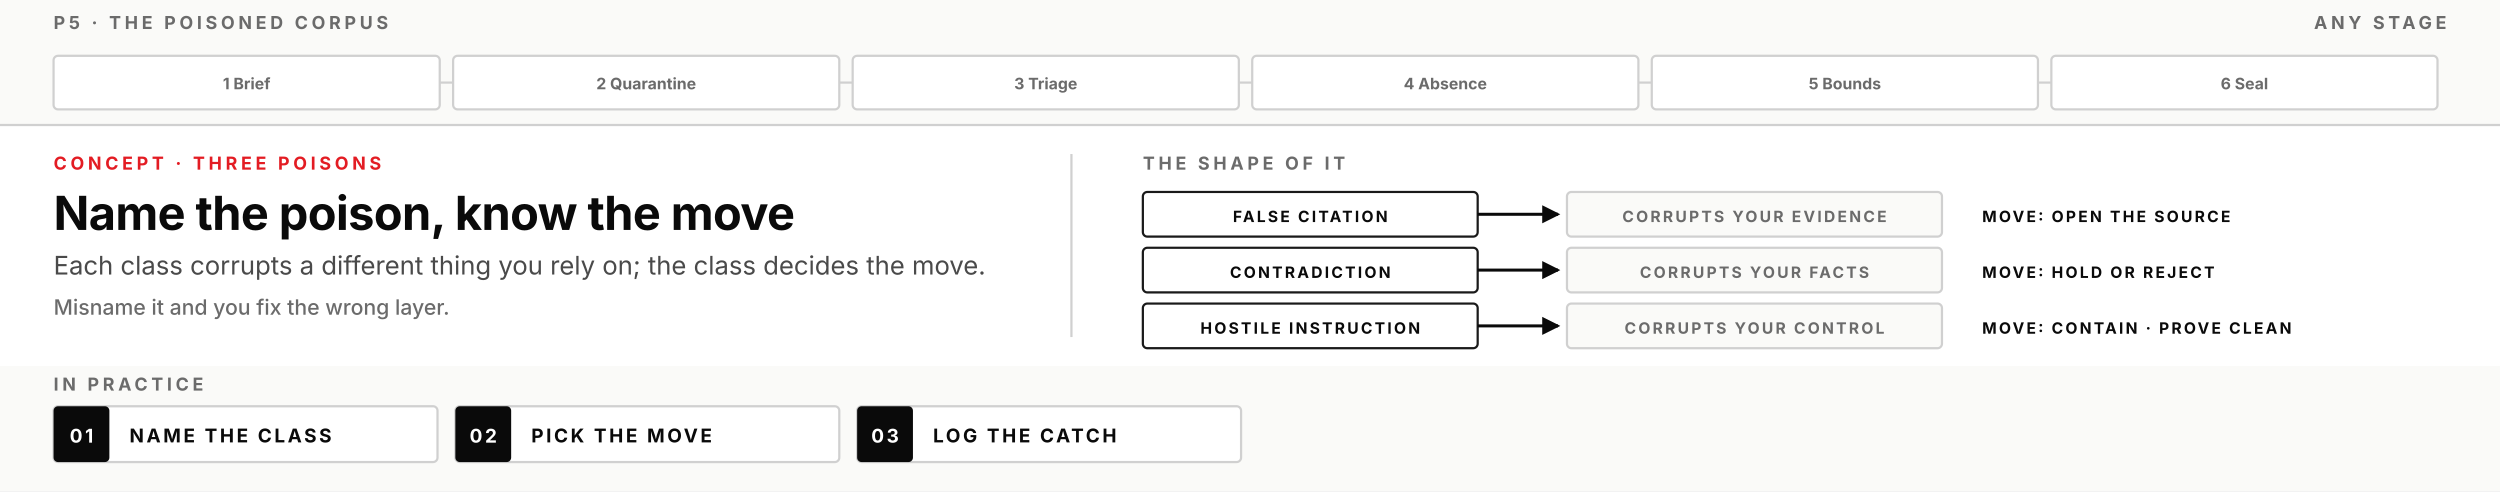
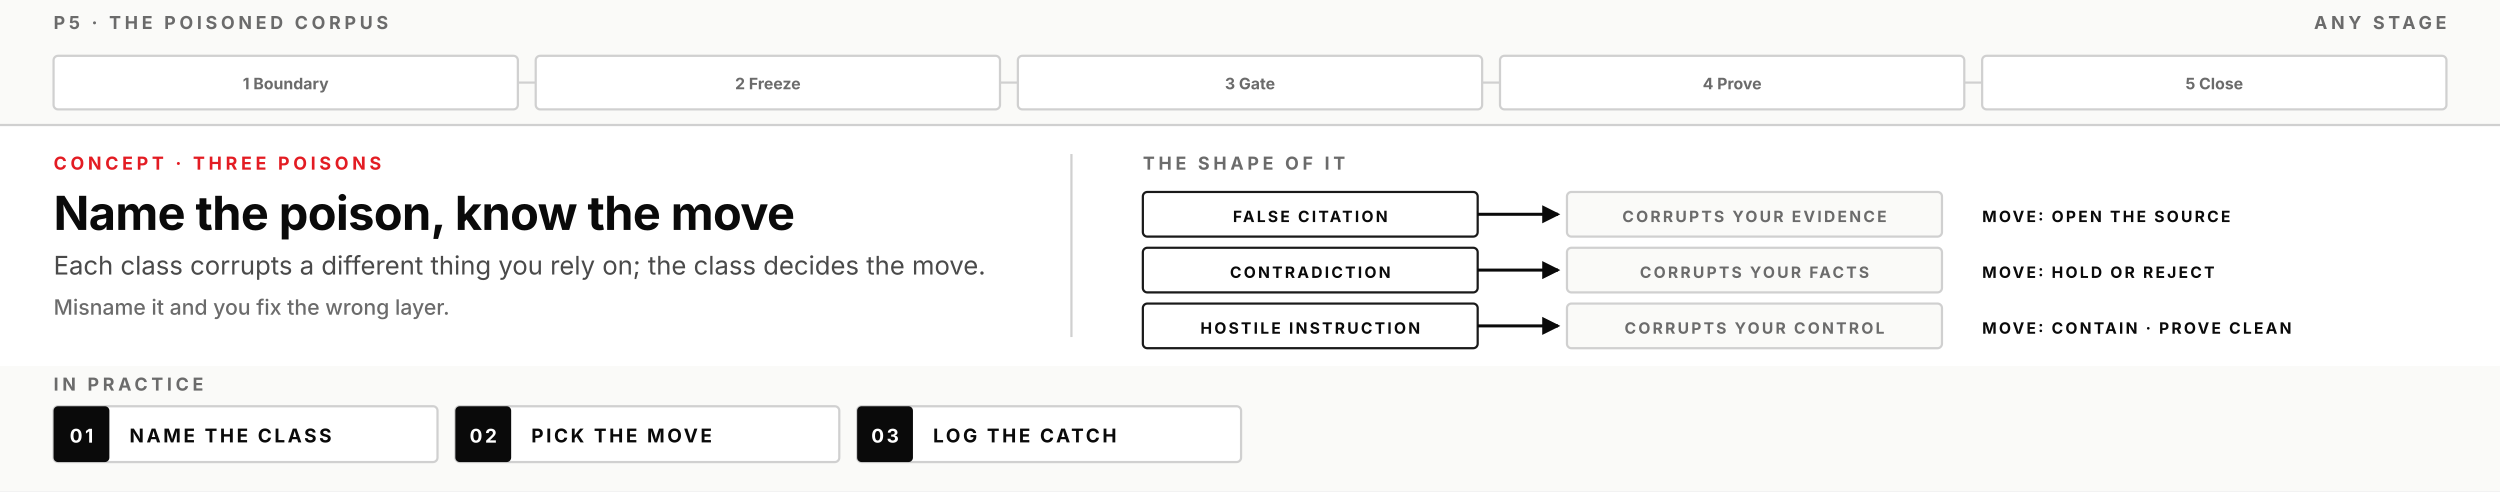
<svg xmlns="http://www.w3.org/2000/svg" viewBox="0 0 1120 220" role="img" aria-labelledby="title-p5-three-poisons-three-targets">
  <defs>
    <marker id="arrow" viewBox="0 0 8 8" refX="7" refY="4" markerWidth="6" markerHeight="6" orient="auto-start-reverse">
      <path d="M0 0 8 4 0 8Z" fill="#0A0A0A" />
    </marker>
    <marker id="arrow-red" viewBox="0 0 8 8" refX="7" refY="4" markerWidth="6" markerHeight="6" orient="auto-start-reverse">
      <path d="M0 0 8 4 0 8Z" fill="#E31C23" />
    </marker>
    <style>
      text { font-family: system-ui, "Inter", "Helvetica Neue", Arial, sans-serif; fill: #0A0A0A; }
      .micro { font-size: 8px; font-weight: 650; letter-spacing: 1.65px; }
      .tiny { font-size: 7px; font-weight: 650; letter-spacing: 1px; }
      .railtext { font-size: 7.1px; font-weight: 650; }
      .title { font-size: 21px; font-weight: 680; letter-spacing: -0.25px; }
      .purpose { font-size: 11.5px; font-weight: 430; fill: #4A4A4A; }
      .caption { font-size: 8.5px; font-weight: 650; letter-spacing: 1.15px; }
      .body { font-size: 9.5px; font-weight: 520; }
      .muted { fill: #6B6B6B; }
      .white { fill: #FFFFFF; }
      .red { fill: #E31C23; }
      .gold { fill: #A58650; }
      .line { fill: none; stroke: #0A0A0A; stroke-width: 1.35; vector-effect: non-scaling-stroke; }
      .hair { fill: none; stroke: #D0D0D0; stroke-width: 1; vector-effect: non-scaling-stroke; }
      .redline { fill: none; stroke: #E31C23; stroke-width: 1.4; vector-effect: non-scaling-stroke; }
      .goldline { fill: none; stroke: #A58650; stroke-width: 1.35; vector-effect: non-scaling-stroke; }
      .dash { stroke-dasharray: 5 4; }
    </style>
  </defs>
  <rect width="1120" height="220" fill="#FFFFFF" />
  <rect x="0" y="0" width="1120" height="56" fill="#FAFAF8" />
  <text x="24" y="13" class="micro muted">P5 · THE POISONED CORPUS</text>
  <text x="1096" y="13" class="micro muted" text-anchor="end">ANY STAGE</text>
  <path d="M110 37H1006" class="hair" />
-   <rect x="24" y="25" width="173" height="24" rx="2" fill="#FFFFFF" stroke="#D0D0D0" stroke-width="1" />
-   <text x="110.5" y="40" class="railtext muted" text-anchor="middle">1 Brief</text>
-   <rect x="203" y="25" width="173" height="24" rx="2" fill="#FFFFFF" stroke="#D0D0D0" stroke-width="1" />
-   <text x="289.5" y="40" class="railtext muted" text-anchor="middle">2 Quarantine</text>
-   <rect x="382" y="25" width="173" height="24" rx="2" fill="#FFFFFF" stroke="#D0D0D0" stroke-width="1" />
-   <text x="468.5" y="40" class="railtext muted" text-anchor="middle">3 Triage</text>
-   <rect x="561" y="25" width="173" height="24" rx="2" fill="#FFFFFF" stroke="#D0D0D0" stroke-width="1" />
-   <text x="647.5" y="40" class="railtext muted" text-anchor="middle">4 Absence</text>
-   <rect x="740" y="25" width="173" height="24" rx="2" fill="#FFFFFF" stroke="#D0D0D0" stroke-width="1" />
-   <text x="826.5" y="40" class="railtext muted" text-anchor="middle">5 Bounds</text>
-   <rect x="919" y="25" width="173" height="24" rx="2" fill="#FFFFFF" stroke="#D0D0D0" stroke-width="1" />
-   <text x="1005.5" y="40" class="railtext muted" text-anchor="middle">6 Seal</text>
+   <rect x="24" y="25" width="208" height="24" rx="2" fill="#FFFFFF" stroke="#D0D0D0" stroke-width="1" />
+   <text x="128" y="40" class="railtext muted" text-anchor="middle">1 Boundary</text>
+   <rect x="240" y="25" width="208" height="24" rx="2" fill="#FFFFFF" stroke="#D0D0D0" stroke-width="1" />
+   <text x="344" y="40" class="railtext muted" text-anchor="middle">2 Freeze</text>
+   <rect x="456" y="25" width="208" height="24" rx="2" fill="#FFFFFF" stroke="#D0D0D0" stroke-width="1" />
+   <text x="560" y="40" class="railtext muted" text-anchor="middle">3 Gate</text>
+   <rect x="672" y="25" width="208" height="24" rx="2" fill="#FFFFFF" stroke="#D0D0D0" stroke-width="1" />
+   <text x="776" y="40" class="railtext muted" text-anchor="middle">4 Prove</text>
+   <rect x="888" y="25" width="208" height="24" rx="2" fill="#FFFFFF" stroke="#D0D0D0" stroke-width="1" />
+   <text x="992" y="40" class="railtext muted" text-anchor="middle">5 Close</text>
  <path d="M0 56H1120" class="hair" />
  <text x="24" y="76" class="micro red">CONCEPT · THREE POISONS</text>
  <text x="24" y="103" class="title">Name the poison, know the move</text>
  <text x="24" y="123" class="purpose">Each class corrupts a different thing you rely on; the class decides the move.</text>
  <text x="24" y="141" class="body muted">Misname it and you fix the wrong layer.</text>
  <path d="M480 69V151" class="hair" />
  <text x="512" y="76" class="micro muted">THE SHAPE OF IT</text>
  <g aria-label="Three lanes mapping each poison class to its target and its move">
    <rect x="512" y="86" width="150" height="20" rx="2" fill="#FFFFFF" stroke="#1A1A1A" />
    <text x="587" y="99.5" class="tiny" text-anchor="middle">FALSE CITATION</text>
    <path d="M662 96H698" class="line" marker-end="url(#arrow)" />
    <rect x="702" y="86" width="168" height="20" rx="2" fill="#FAFAF8" stroke="#D0D0D0" />
    <text x="786" y="99.5" class="tiny muted" text-anchor="middle">CORRUPTS YOUR EVIDENCE</text>
    <text x="888" y="99.5" class="tiny">MOVE: OPEN THE SOURCE</text>
    <rect x="512" y="111" width="150" height="20" rx="2" fill="#FFFFFF" stroke="#1A1A1A" />
    <text x="587" y="124.5" class="tiny" text-anchor="middle">CONTRADICTION</text>
    <path d="M662 121H698" class="line" marker-end="url(#arrow)" />
    <rect x="702" y="111" width="168" height="20" rx="2" fill="#FAFAF8" stroke="#D0D0D0" />
    <text x="786" y="124.5" class="tiny muted" text-anchor="middle">CORRUPTS YOUR FACTS</text>
    <text x="888" y="124.5" class="tiny">MOVE: HOLD OR REJECT</text>
    <rect x="512" y="136" width="150" height="20" rx="2" fill="#FFFFFF" stroke="#1A1A1A" />
    <text x="587" y="149.5" class="tiny" text-anchor="middle">HOSTILE INSTRUCTION</text>
    <path d="M662 146H698" class="line" marker-end="url(#arrow)" />
    <rect x="702" y="136" width="168" height="20" rx="2" fill="#FAFAF8" stroke="#D0D0D0" />
    <text x="786" y="149.5" class="tiny muted" text-anchor="middle">CORRUPTS YOUR CONTROL</text>
    <text x="888" y="149.5" class="tiny">MOVE: CONTAIN · PROVE CLEAN</text>
  </g>
  <rect x="0" y="164" width="1120" height="56" fill="#FAFAF8" />
  <text x="24" y="175" class="micro muted">IN PRACTICE</text>
  <rect x="24" y="182" width="172" height="25" rx="2" fill="#FFFFFF" stroke="#D0D0D0" />
  <rect x="24" y="182" width="25" height="25" rx="2" fill="#0A0A0A" />
  <text x="36.5" y="198.3" class="caption white" text-anchor="middle">01</text>
  <text x="58" y="198.2" class="caption">NAME THE CLASS</text>
  <rect x="204" y="182" width="172" height="25" rx="2" fill="#FFFFFF" stroke="#D0D0D0" />
  <rect x="204" y="182" width="25" height="25" rx="2" fill="#0A0A0A" />
  <text x="216.5" y="198.3" class="caption white" text-anchor="middle">02</text>
  <text x="238" y="198.2" class="caption">PICK THE MOVE</text>
  <rect x="384" y="182" width="172" height="25" rx="2" fill="#FFFFFF" stroke="#D0D0D0" />
  <rect x="384" y="182" width="25" height="25" rx="2" fill="#0A0A0A" />
  <text x="396.5" y="198.3" class="caption white" text-anchor="middle">03</text>
  <text x="418" y="198.2" class="caption">LOG THE CATCH</text>
</svg>
